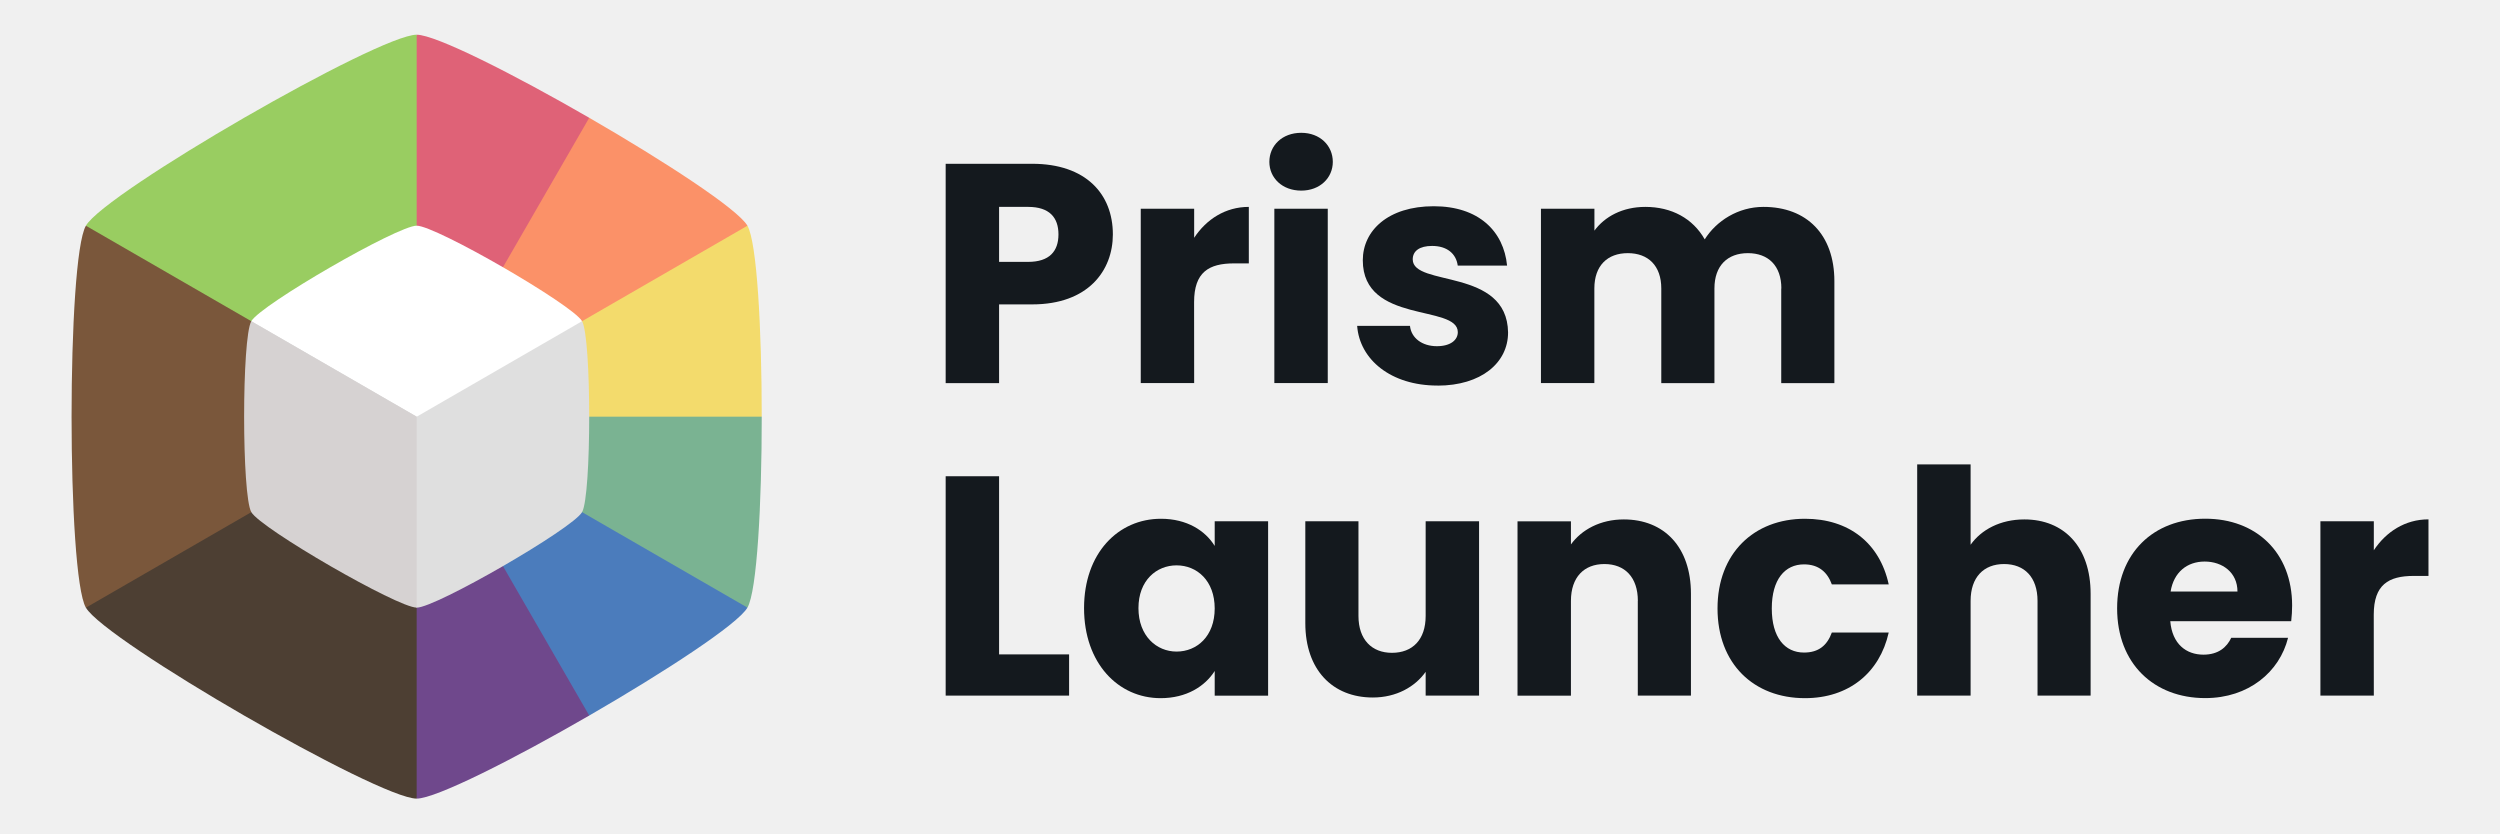
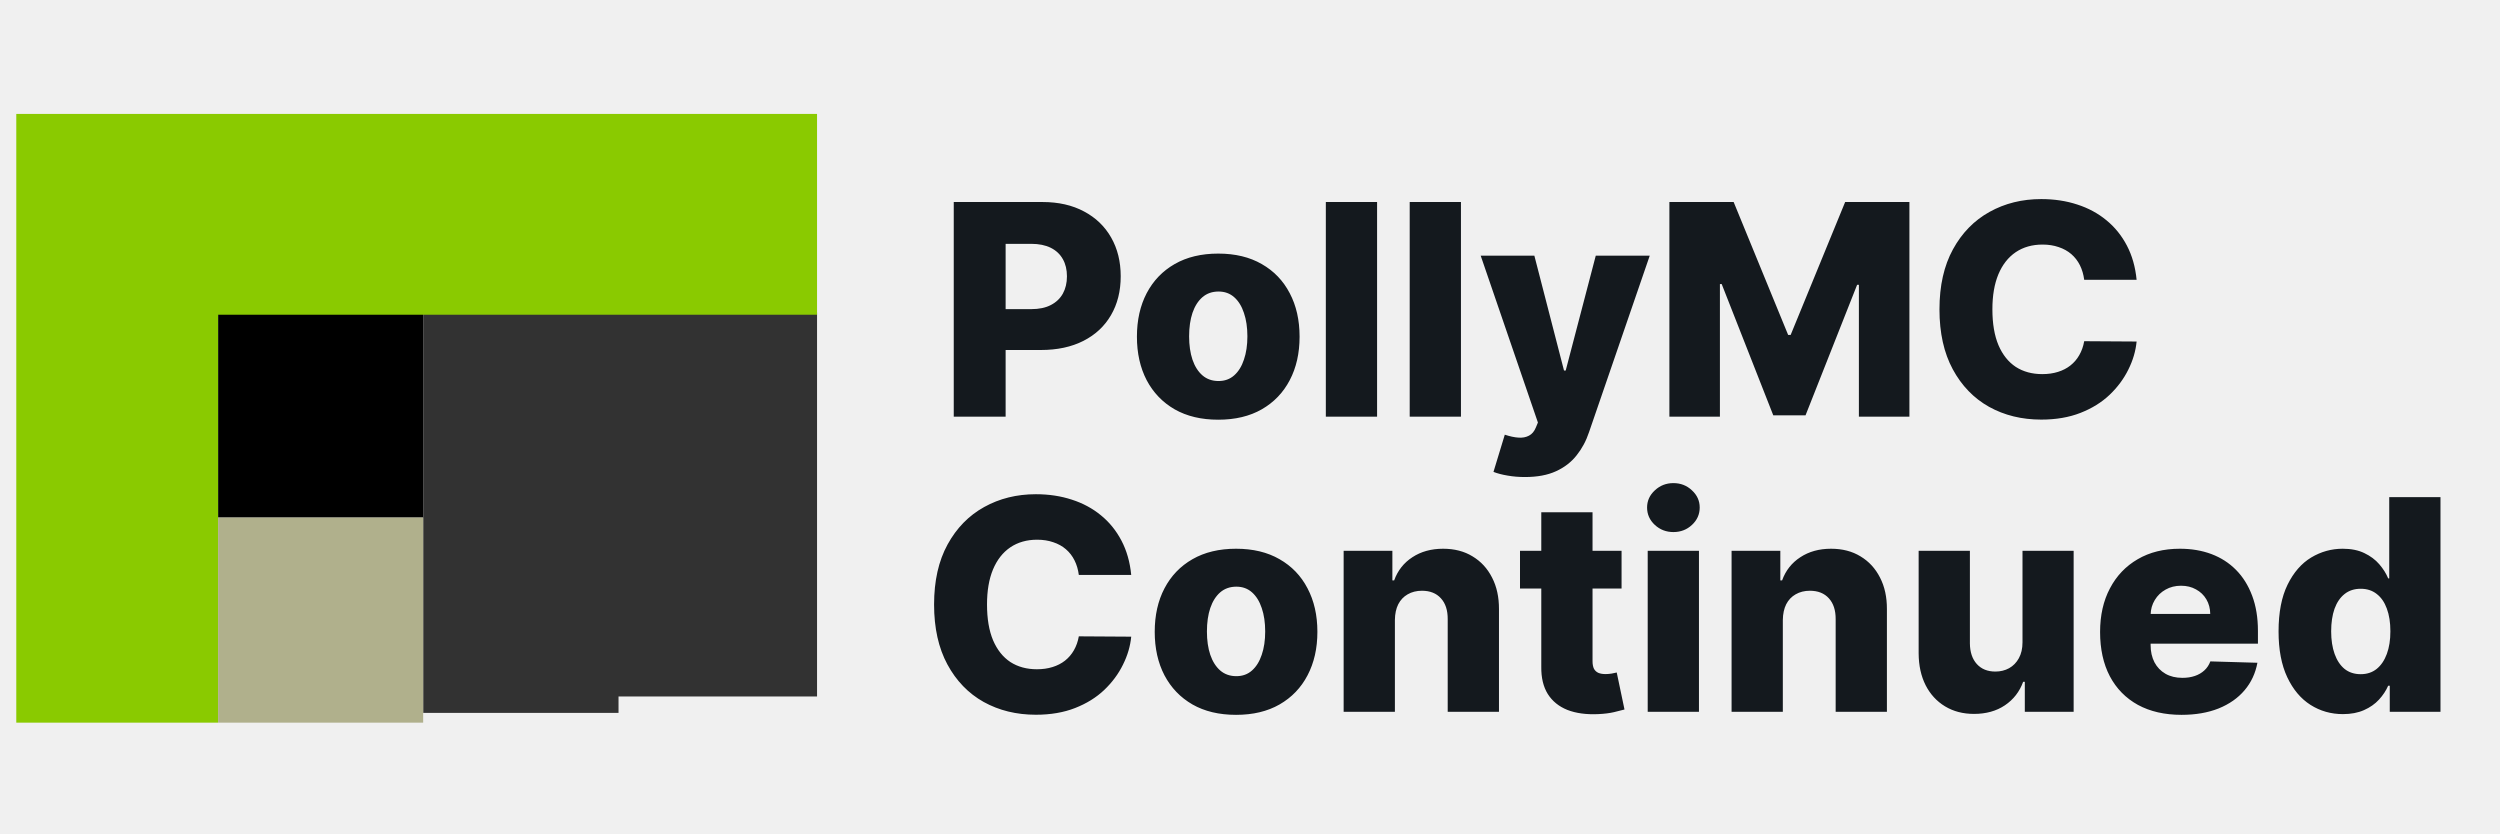
- <svg xmlns="http://www.w3.org/2000/svg" width="144" height="48" viewBox="0 0 38.1 12.7" version="1.1" id="svg3606">
-   <defs id="defs3603" />
-   <g id="layer1">
-     <g id="g531" transform="matrix(0.1353646,0,0,0.1353646,15.30158,0.5291666)" />
-     <g id="g397">
-       <path style="fill:#99cd61;fill-opacity:1;stroke-width:0.265" d="M 6.35,6.35 Z" id="path7899" />
-       <path id="path3228" style="fill:#df6277;fill-opacity:1;stroke-width:0.265" d="M 6.35,0.529 3.829,4.895 6.35,6.35 8.87,4.895 8.98,1.795 C 7.829,1.131 6.641,0.529 6.35,0.529 Z" />
-       <path id="path2659" style="fill:#fb9168;fill-opacity:1;stroke-width:0.265" d="M 8.98,1.795 6.35,6.35 8.87,7.805 11.391,3.44 C 11.246,3.188 10.131,2.46 8.98,1.795 Z" />
-       <path id="path2708" style="fill:#f3db6c;fill-opacity:1;stroke-width:0.265" d="M 11.391,3.44 6.35,6.35 8.87,7.805 11.609,6.35 c 0,-1.329 -0.073,-2.658 -0.218,-2.91 z" />
-       <path id="path1737" style="fill:#7ab392;fill-opacity:1;stroke-width:0.265" d="m 6.35,6.35 v 2.91 h 5.041 C 11.537,9.008 11.609,7.679 11.609,6.35 Z" />
-       <path id="path2937" style="fill:#4b7cbc;fill-opacity:1;stroke-width:0.265" d="M 6.35,6.35 V 9.26 L 8.98,10.905 C 10.131,10.24 11.246,9.512 11.391,9.26 Z" />
-       <path id="path3117" style="fill:#6f488c;fill-opacity:1;stroke-width:0.265" d="M 6.35,6.35 3.829,7.805 6.35,12.171 c 0.291,0 1.479,-0.601 2.63,-1.266 z" />
-       <path id="path2010" style="fill:#4d3f33;fill-opacity:1;stroke-width:0.265" d="M 3.829,4.895 1.309,9.26 C 1.6,9.765 5.768,12.171 6.35,12.171 V 6.35 Z" />
-       <path id="path1744" style="fill:#7a573b;fill-opacity:1;stroke-width:0.265" d="m 1.309,3.44 c -0.291,0.504 -0.291,5.317 0,5.821 L 6.35,6.35 V 3.44 Z" />
-       <path id="path1739" style="fill:#99cd61;fill-opacity:1;stroke-width:0.265" d="M 6.35,0.529 C 5.768,0.529 1.6,2.935 1.309,3.44 L 6.35,6.35 Z" />
-       <g id="g379">
-         <g id="g1657" transform="matrix(0.8799999,0,0,0.8799999,-10.90649,-1.242093)">
-           <g id="g7651" transform="translate(13.25996,2.277589)">
-             <path id="path6659" style="fill:#ffffff;stroke-width:0.265" d="m 6.35,2.939 c -0.341,0 -2.783,1.41 -2.953,1.705 L 6.35,9.76 9.304,4.645 C 9.133,4.349 6.691,2.939 6.35,2.939 Z" transform="matrix(0.9697482,0,0,0.9697482,0.1920988,0.1920979)" />
-           </g>
-           <path id="path461" style="fill:#dfdfdf;fill-opacity:1;stroke-width:0.265" d="m 16.746,6.974 2.864,4.961 c 0.331,0 2.699,-1.367 2.864,-1.654 0.165,-0.286 0.165,-3.021 0,-3.307 l -2.864,1.654 z" />
-         </g>
-         <path id="path5065" style="fill:#d6d2d2;fill-opacity:1;stroke-width:0.265" d="m 3.83,4.895 c -0.146,0.252 -0.146,2.658 0,2.91 0.146,0.252 2.229,1.455 2.52,1.455 V 6.35 Z" />
-       </g>
-     </g>
-     <g aria-label="Prism Launcher" id="text637" style="font-weight:bold;font-size:4.763px;line-height:1;font-family:poppins;-inkscape-font-specification:'poppins Bold';stroke-width:0.265">
-       <path d="M 15.669,3.991 H 15.226 V 3.153 h 0.443 c 0.324,0 0.462,0.162 0.462,0.419 0,0.257 -0.138,0.419 -0.462,0.419 z m 1.291,-0.419 c 0,-0.614 -0.41,-1.076 -1.229,-1.076 h -1.319 v 3.343 h 0.814 V 4.639 h 0.505 c 0.852,0 1.229,-0.514 1.229,-1.067 z" style="fill:#14191e" id="path419" />
-       <path d="m 18.198,4.605 c 0,-0.457 0.224,-0.591 0.61,-0.591 h 0.224 V 3.153 c -0.357,0 -0.648,0.19 -0.833,0.471 V 3.181 h -0.814 v 2.657 h 0.814 z" style="fill:#14191e" id="path421" />
-       <path d="m 19.421,3.181 v 2.657 h 0.814 V 3.181 Z m 0.41,-0.276 c 0.286,0 0.481,-0.195 0.481,-0.438 0,-0.248 -0.195,-0.443 -0.481,-0.443 -0.291,0 -0.486,0.195 -0.486,0.443 0,0.243 0.195,0.438 0.486,0.438 z" style="fill:#14191e" id="path423" />
-       <path d="m 21.907,5.877 c 0.667,0 1.076,-0.348 1.076,-0.81 -0.014,-0.991 -1.453,-0.691 -1.453,-1.114 0,-0.129 0.105,-0.205 0.295,-0.205 0.229,0 0.367,0.119 0.391,0.3 h 0.752 C 22.917,3.524 22.536,3.143 21.85,3.143 c -0.695,0 -1.081,0.371 -1.081,0.824 0,0.976 1.448,0.667 1.448,1.095 0,0.119 -0.11,0.214 -0.319,0.214 -0.224,0 -0.391,-0.124 -0.41,-0.31 h -0.805 c 0.038,0.514 0.514,0.91 1.224,0.91 z" style="fill:#14191e" id="path425" />
-       <path d="m 27.146,4.396 v 1.443 h 0.81 V 4.286 c 0,-0.714 -0.424,-1.133 -1.081,-1.133 -0.386,0 -0.719,0.214 -0.895,0.495 -0.181,-0.319 -0.505,-0.495 -0.905,-0.495 -0.348,0 -0.619,0.148 -0.776,0.362 V 3.181 H 23.484 v 2.657 h 0.814 V 4.396 c 0,-0.348 0.2,-0.538 0.51,-0.538 0.31,0 0.51,0.191 0.51,0.538 v 1.443 h 0.81 V 4.396 c 0,-0.348 0.2,-0.538 0.51,-0.538 0.31,0 0.51,0.191 0.51,0.538 z" style="fill:#14191e" id="path427" />
-       <path d="m 15.226,7.258 h -0.814 v 3.343 h 1.881 V 9.973 h -1.067 z" style="fill:#14191e" id="path429" />
-       <path d="m 16.521,9.268 c 0,0.838 0.519,1.372 1.167,1.372 0.395,0 0.676,-0.181 0.824,-0.414 v 0.376 h 0.814 V 7.944 h -0.814 v 0.376 c -0.143,-0.233 -0.424,-0.414 -0.819,-0.414 -0.652,0 -1.172,0.524 -1.172,1.362 z m 1.991,0.005 c 0,0.424 -0.271,0.657 -0.581,0.657 -0.305,0 -0.581,-0.238 -0.581,-0.662 0,-0.424 0.276,-0.652 0.581,-0.652 0.31,0 0.581,0.233 0.581,0.657 z" style="fill:#14191e" id="path431" />
-       <path d="M 22.541,10.601 V 7.944 h -0.814 v 1.443 c 0,0.362 -0.2,0.562 -0.514,0.562 -0.305,0 -0.51,-0.2 -0.51,-0.562 V 7.944 h -0.81 v 1.553 c 0,0.71 0.414,1.133 1.029,1.133 0.357,0 0.643,-0.162 0.805,-0.391 v 0.362 z" style="fill:#14191e" id="path433" />
-       <path d="m 24.96,9.158 v 1.443 h 0.81 V 9.049 c 0,-0.714 -0.41,-1.133 -1.024,-1.133 -0.357,0 -0.643,0.157 -0.805,0.381 v -0.352 h -0.814 v 2.657 h 0.814 V 9.158 c 0,-0.362 0.2,-0.562 0.51,-0.562 0.31,0 0.51,0.2 0.51,0.562 z" style="fill:#14191e" id="path435" />
-       <path d="m 26.175,9.273 c 0,0.843 0.552,1.367 1.333,1.367 0.667,0 1.138,-0.386 1.276,-1 h -0.867 c -0.071,0.195 -0.2,0.305 -0.424,0.305 -0.291,0 -0.491,-0.229 -0.491,-0.672 0,-0.443 0.2,-0.672 0.491,-0.672 0.224,0 0.357,0.119 0.424,0.305 h 0.867 c -0.138,-0.633 -0.61,-1 -1.276,-1 -0.781,0 -1.333,0.529 -1.333,1.367 z" style="fill:#14191e" id="path437" />
-       <path d="M 29.218,7.077 V 10.601 H 30.032 V 9.158 c 0,-0.362 0.2,-0.562 0.51,-0.562 0.31,0 0.51,0.2 0.51,0.562 V 10.601 H 31.861 V 9.049 c 0,-0.714 -0.405,-1.133 -1.01,-1.133 -0.367,0 -0.657,0.157 -0.819,0.386 V 7.077 Z" style="fill:#14191e" id="path439" />
-       <path d="m 33.599,8.558 c 0.271,0 0.5,0.167 0.5,0.457 H 33.08 c 0.048,-0.295 0.252,-0.457 0.519,-0.457 z m 1.272,1.162 h -0.867 c -0.067,0.143 -0.195,0.257 -0.424,0.257 -0.262,0 -0.476,-0.162 -0.505,-0.51 h 1.843 c 0.009,-0.081 0.014,-0.162 0.014,-0.238 0,-0.81 -0.548,-1.324 -1.324,-1.324 -0.791,0 -1.343,0.524 -1.343,1.367 0,0.843 0.562,1.367 1.343,1.367 0.662,0 1.133,-0.4 1.262,-0.919 z" style="fill:#14191e" id="path441" />
-       <path d="m 36.176,9.368 c 0,-0.457 0.224,-0.591 0.61,-0.591 h 0.224 V 7.915 c -0.357,0 -0.648,0.191 -0.833,0.471 V 7.944 h -0.814 v 2.657 h 0.814 z" style="fill:#14191e" id="path443" />
-     </g>
-   </g>
+ <svg xmlns="http://www.w3.org/2000/svg" width="144" height="48" viewBox="0 0 144 48" fill="none">
+   <path d="M12.562 23.906V29.812H24.375V18H12.562V23.906Z" fill="black" />
+   <path d="M24.375 29.531V41.062H35.627V40.117H47.062V18H24.375V29.531Z" fill="#323232" />
+   <path d="M0.938 24.094V41.625H12.562V18.128H47.062V6.562H0.938V24.094Z" fill="#8ACA00" />
+   <path d="M12.562 35.719V41.625H24.375V29.812H12.562V35.719Z" fill="#B0B08C" />
+   <path d="M54.936 24V11.636H60.043C60.969 11.636 61.767 11.818 62.44 12.18C63.116 12.538 63.637 13.039 64.003 13.683C64.369 14.323 64.553 15.067 64.553 15.916C64.553 16.77 64.365 17.516 63.991 18.156C63.621 18.792 63.092 19.285 62.403 19.635C61.715 19.985 60.898 20.16 59.952 20.16H56.801V17.806H59.397C59.848 17.806 60.224 17.728 60.526 17.571C60.832 17.414 61.063 17.194 61.22 16.913C61.377 16.627 61.456 16.295 61.456 15.916C61.456 15.534 61.377 15.204 61.22 14.927C61.063 14.645 60.832 14.427 60.526 14.274C60.22 14.122 59.844 14.045 59.397 14.045H57.924V24H54.936ZM70.171 24.175C69.198 24.175 68.36 23.976 67.66 23.577C66.964 23.175 66.427 22.616 66.048 21.899C65.674 21.179 65.487 20.344 65.487 19.394C65.487 18.44 65.674 17.605 66.048 16.889C66.427 16.168 66.964 15.609 67.66 15.21C68.36 14.808 69.198 14.607 70.171 14.607C71.145 14.607 71.981 14.808 72.677 15.21C73.377 15.609 73.914 16.168 74.289 16.889C74.667 17.605 74.856 18.44 74.856 19.394C74.856 20.344 74.667 21.179 74.289 21.899C73.914 22.616 73.377 23.175 72.677 23.577C71.981 23.976 71.145 24.175 70.171 24.175ZM70.189 21.947C70.544 21.947 70.844 21.839 71.089 21.621C71.335 21.404 71.522 21.102 71.65 20.716C71.783 20.329 71.85 19.883 71.85 19.376C71.85 18.861 71.783 18.41 71.65 18.023C71.522 17.637 71.335 17.335 71.089 17.118C70.844 16.901 70.544 16.792 70.189 16.792C69.823 16.792 69.513 16.901 69.26 17.118C69.01 17.335 68.819 17.637 68.686 18.023C68.558 18.41 68.493 18.861 68.493 19.376C68.493 19.883 68.558 20.329 68.686 20.716C68.819 21.102 69.01 21.404 69.26 21.621C69.513 21.839 69.823 21.947 70.189 21.947ZM79.32 11.636V24H76.368V11.636H79.32ZM84.151 11.636V24H81.199V11.636H84.151ZM87.835 27.477C87.481 27.477 87.147 27.449 86.833 27.393C86.519 27.34 86.25 27.27 86.024 27.181L86.676 25.038C86.966 25.135 87.228 25.191 87.461 25.207C87.699 25.224 87.902 25.185 88.071 25.093C88.244 25.004 88.377 24.845 88.469 24.616L88.584 24.338L85.288 14.727H88.379L90.087 21.344H90.184L91.916 14.727H95.025L91.53 24.887C91.361 25.395 91.122 25.841 90.812 26.228C90.506 26.618 90.109 26.924 89.622 27.145C89.139 27.367 88.544 27.477 87.835 27.477ZM96.157 11.636H99.858L102.997 19.291H103.142L106.281 11.636H109.982V24H107.072V16.405H106.97L103.999 23.922H102.14L99.17 16.363H99.067V24H96.157V11.636ZM123.069 16.116H120.05C120.01 15.806 119.927 15.526 119.803 15.277C119.678 15.027 119.513 14.814 119.308 14.637C119.102 14.46 118.859 14.325 118.577 14.232C118.299 14.136 117.991 14.087 117.653 14.087C117.054 14.087 116.537 14.234 116.102 14.528C115.671 14.822 115.339 15.246 115.106 15.802C114.876 16.357 114.762 17.029 114.762 17.818C114.762 18.639 114.878 19.327 115.112 19.883C115.349 20.434 115.681 20.851 116.108 21.133C116.539 21.41 117.048 21.549 117.635 21.549C117.965 21.549 118.265 21.507 118.535 21.422C118.808 21.338 119.048 21.215 119.253 21.054C119.462 20.889 119.634 20.69 119.766 20.456C119.903 20.219 119.998 19.951 120.05 19.653L123.069 19.672C123.016 20.219 122.857 20.758 122.592 21.289C122.33 21.821 121.97 22.306 121.511 22.744C121.052 23.179 120.493 23.525 119.833 23.783C119.177 24.04 118.424 24.169 117.575 24.169C116.456 24.169 115.454 23.924 114.569 23.433C113.687 22.938 112.991 22.217 112.48 21.271C111.969 20.326 111.713 19.174 111.713 17.818C111.713 16.458 111.973 15.305 112.492 14.359C113.011 13.413 113.713 12.695 114.599 12.204C115.484 11.713 116.476 11.467 117.575 11.467C118.324 11.467 119.016 11.572 119.652 11.781C120.288 11.986 120.847 12.288 121.33 12.687C121.813 13.081 122.205 13.566 122.507 14.142C122.809 14.717 122.996 15.375 123.069 16.116Z" fill="#14191E" />
+   <path d="M65.158 33.116H62.14C62.1 32.806 62.017 32.526 61.892 32.277C61.768 32.027 61.603 31.814 61.397 31.637C61.192 31.46 60.949 31.325 60.667 31.232C60.389 31.136 60.081 31.087 59.743 31.087C59.144 31.087 58.626 31.234 58.192 31.528C57.761 31.822 57.429 32.246 57.196 32.802C56.966 33.357 56.852 34.029 56.852 34.818C56.852 35.639 56.968 36.327 57.202 36.883C57.439 37.434 57.771 37.851 58.198 38.133C58.628 38.41 59.138 38.549 59.725 38.549C60.055 38.549 60.355 38.507 60.625 38.422C60.898 38.338 61.138 38.215 61.343 38.054C61.552 37.889 61.723 37.69 61.856 37.456C61.993 37.219 62.088 36.951 62.14 36.653L65.158 36.672C65.106 37.219 64.947 37.758 64.681 38.289C64.42 38.821 64.06 39.306 63.601 39.744C63.142 40.179 62.583 40.525 61.923 40.783C61.267 41.04 60.514 41.169 59.665 41.169C58.546 41.169 57.544 40.923 56.658 40.432C55.777 39.938 55.081 39.217 54.57 38.271C54.059 37.325 53.803 36.175 53.803 34.818C53.803 33.458 54.062 32.305 54.582 31.359C55.101 30.413 55.803 29.695 56.689 29.204C57.574 28.713 58.566 28.467 59.665 28.467C60.413 28.467 61.106 28.572 61.742 28.781C62.377 28.986 62.937 29.288 63.42 29.687C63.903 30.081 64.295 30.566 64.597 31.142C64.899 31.717 65.086 32.375 65.158 33.116ZM71.197 41.175C70.223 41.175 69.386 40.976 68.686 40.577C67.989 40.175 67.452 39.615 67.074 38.899C66.699 38.179 66.512 37.344 66.512 36.394C66.512 35.44 66.699 34.605 67.074 33.889C67.452 33.168 67.989 32.609 68.686 32.21C69.386 31.808 70.223 31.607 71.197 31.607C72.171 31.607 73.006 31.808 73.702 32.21C74.402 32.609 74.94 33.168 75.314 33.889C75.692 34.605 75.882 35.44 75.882 36.394C75.882 37.344 75.692 38.179 75.314 38.899C74.94 39.615 74.402 40.175 73.702 40.577C73.006 40.976 72.171 41.175 71.197 41.175ZM71.215 38.947C71.569 38.947 71.869 38.839 72.114 38.621C72.36 38.404 72.547 38.102 72.676 37.716C72.809 37.33 72.875 36.883 72.875 36.376C72.875 35.861 72.809 35.41 72.676 35.023C72.547 34.637 72.36 34.335 72.114 34.118C71.869 33.901 71.569 33.792 71.215 33.792C70.849 33.792 70.539 33.901 70.285 34.118C70.036 34.335 69.844 34.637 69.712 35.023C69.583 35.41 69.519 35.861 69.519 36.376C69.519 36.883 69.583 37.33 69.712 37.716C69.844 38.102 70.036 38.404 70.285 38.621C70.539 38.839 70.849 38.947 71.215 38.947ZM80.346 35.712V41H77.394V31.727H80.201V33.43H80.303C80.509 32.862 80.859 32.417 81.354 32.096C81.849 31.77 82.439 31.607 83.123 31.607C83.775 31.607 84.34 31.753 84.819 32.047C85.302 32.337 85.676 32.743 85.942 33.267C86.212 33.786 86.344 34.394 86.341 35.09V41H83.388V35.669C83.392 35.154 83.262 34.752 82.996 34.462C82.734 34.172 82.37 34.027 81.903 34.027C81.593 34.027 81.32 34.096 81.082 34.233C80.849 34.365 80.668 34.557 80.539 34.806C80.414 35.056 80.35 35.358 80.346 35.712ZM93.402 31.727V33.901H87.552V31.727H93.402ZM88.778 29.506H91.73V38.084C91.73 38.265 91.758 38.412 91.814 38.525C91.875 38.633 91.961 38.712 92.074 38.76C92.187 38.805 92.322 38.827 92.478 38.827C92.591 38.827 92.71 38.817 92.835 38.797C92.963 38.772 93.06 38.752 93.124 38.736L93.571 40.867C93.43 40.907 93.231 40.958 92.974 41.018C92.72 41.078 92.416 41.117 92.062 41.133C91.37 41.165 90.776 41.084 90.281 40.891C89.79 40.694 89.414 40.388 89.152 39.974C88.895 39.559 88.77 39.038 88.778 38.41V29.506ZM94.908 41V31.727H97.86V41H94.908ZM96.387 30.647C95.973 30.647 95.617 30.51 95.319 30.236C95.021 29.959 94.872 29.624 94.872 29.234C94.872 28.848 95.021 28.518 95.319 28.244C95.617 27.966 95.973 27.827 96.387 27.827C96.806 27.827 97.162 27.966 97.456 28.244C97.754 28.518 97.903 28.848 97.903 29.234C97.903 29.624 97.754 29.959 97.456 30.236C97.162 30.51 96.806 30.647 96.387 30.647ZM102.691 35.712V41H99.739V31.727H102.547V33.43H102.649C102.854 32.862 103.205 32.417 103.7 32.096C104.195 31.77 104.784 31.607 105.468 31.607C106.12 31.607 106.686 31.753 107.165 32.047C107.648 32.337 108.022 32.743 108.288 33.267C108.557 33.786 108.69 34.394 108.686 35.09V41H105.734V35.669C105.738 35.154 105.607 34.752 105.342 34.462C105.08 34.172 104.716 34.027 104.249 34.027C103.939 34.027 103.665 34.096 103.428 34.233C103.195 34.365 103.013 34.557 102.885 34.806C102.76 35.056 102.696 35.358 102.691 35.712ZM116.496 36.998V31.727H119.442V41H116.629V39.273H116.533C116.327 39.841 115.977 40.292 115.482 40.626C114.991 40.956 114.398 41.121 113.701 41.121C113.069 41.121 112.514 40.976 112.035 40.686C111.556 40.396 111.184 39.992 110.918 39.473C110.653 38.95 110.518 38.338 110.514 37.637V31.727H113.466V37.058C113.47 37.561 113.603 37.957 113.864 38.247C114.126 38.537 114.482 38.682 114.933 38.682C115.227 38.682 115.49 38.617 115.724 38.489C115.961 38.356 116.148 38.165 116.285 37.915C116.426 37.662 116.496 37.356 116.496 36.998ZM125.656 41.175C124.686 41.175 123.849 40.984 123.145 40.602C122.444 40.215 121.905 39.666 121.527 38.953C121.152 38.237 120.965 37.386 120.965 36.4C120.965 35.442 121.154 34.605 121.533 33.889C121.911 33.168 122.444 32.609 123.133 32.21C123.821 31.808 124.632 31.607 125.565 31.607C126.225 31.607 126.829 31.709 127.377 31.914C127.924 32.12 128.397 32.423 128.795 32.826C129.194 33.228 129.504 33.725 129.725 34.317C129.946 34.905 130.057 35.579 130.057 36.34V37.076H121.998V35.361H127.31C127.306 35.048 127.232 34.768 127.087 34.522C126.942 34.277 126.743 34.086 126.489 33.949C126.24 33.808 125.952 33.738 125.626 33.738C125.296 33.738 125 33.812 124.738 33.961C124.477 34.106 124.27 34.305 124.117 34.559C123.964 34.808 123.883 35.092 123.875 35.41V37.154C123.875 37.533 123.95 37.865 124.098 38.151C124.247 38.432 124.459 38.652 124.732 38.809C125.006 38.966 125.332 39.044 125.71 39.044C125.972 39.044 126.209 39.008 126.423 38.935C126.636 38.863 126.819 38.756 126.972 38.615C127.125 38.475 127.24 38.301 127.316 38.096L130.027 38.175C129.914 38.782 129.667 39.312 129.284 39.762C128.906 40.209 128.409 40.557 127.793 40.807C127.177 41.052 126.465 41.175 125.656 41.175ZM134.951 41.133C134.267 41.133 133.645 40.956 133.086 40.602C132.527 40.247 132.08 39.716 131.746 39.008C131.412 38.3 131.245 37.42 131.245 36.37C131.245 35.279 131.418 34.382 131.764 33.677C132.11 32.973 132.563 32.452 133.122 32.114C133.686 31.776 134.291 31.607 134.939 31.607C135.426 31.607 135.843 31.691 136.189 31.86C136.535 32.025 136.821 32.238 137.046 32.5C137.272 32.762 137.443 33.033 137.559 33.315H137.62V28.636H140.572V41H137.65V39.497H137.559C137.435 39.783 137.257 40.05 137.028 40.3C136.799 40.549 136.511 40.751 136.165 40.903C135.823 41.056 135.418 41.133 134.951 41.133ZM135.978 38.833C136.336 38.833 136.642 38.732 136.895 38.531C137.149 38.326 137.344 38.038 137.481 37.668C137.618 37.297 137.686 36.863 137.686 36.364C137.686 35.856 137.618 35.42 137.481 35.054C137.348 34.687 137.153 34.406 136.895 34.209C136.642 34.011 136.336 33.913 135.978 33.913C135.611 33.913 135.301 34.013 135.048 34.215C134.794 34.416 134.601 34.7 134.468 35.066C134.34 35.432 134.275 35.865 134.275 36.364C134.275 36.863 134.342 37.297 134.474 37.668C134.607 38.038 134.798 38.326 135.048 38.531C135.301 38.732 135.611 38.833 135.978 38.833Z" fill="#14191E" />
</svg>
